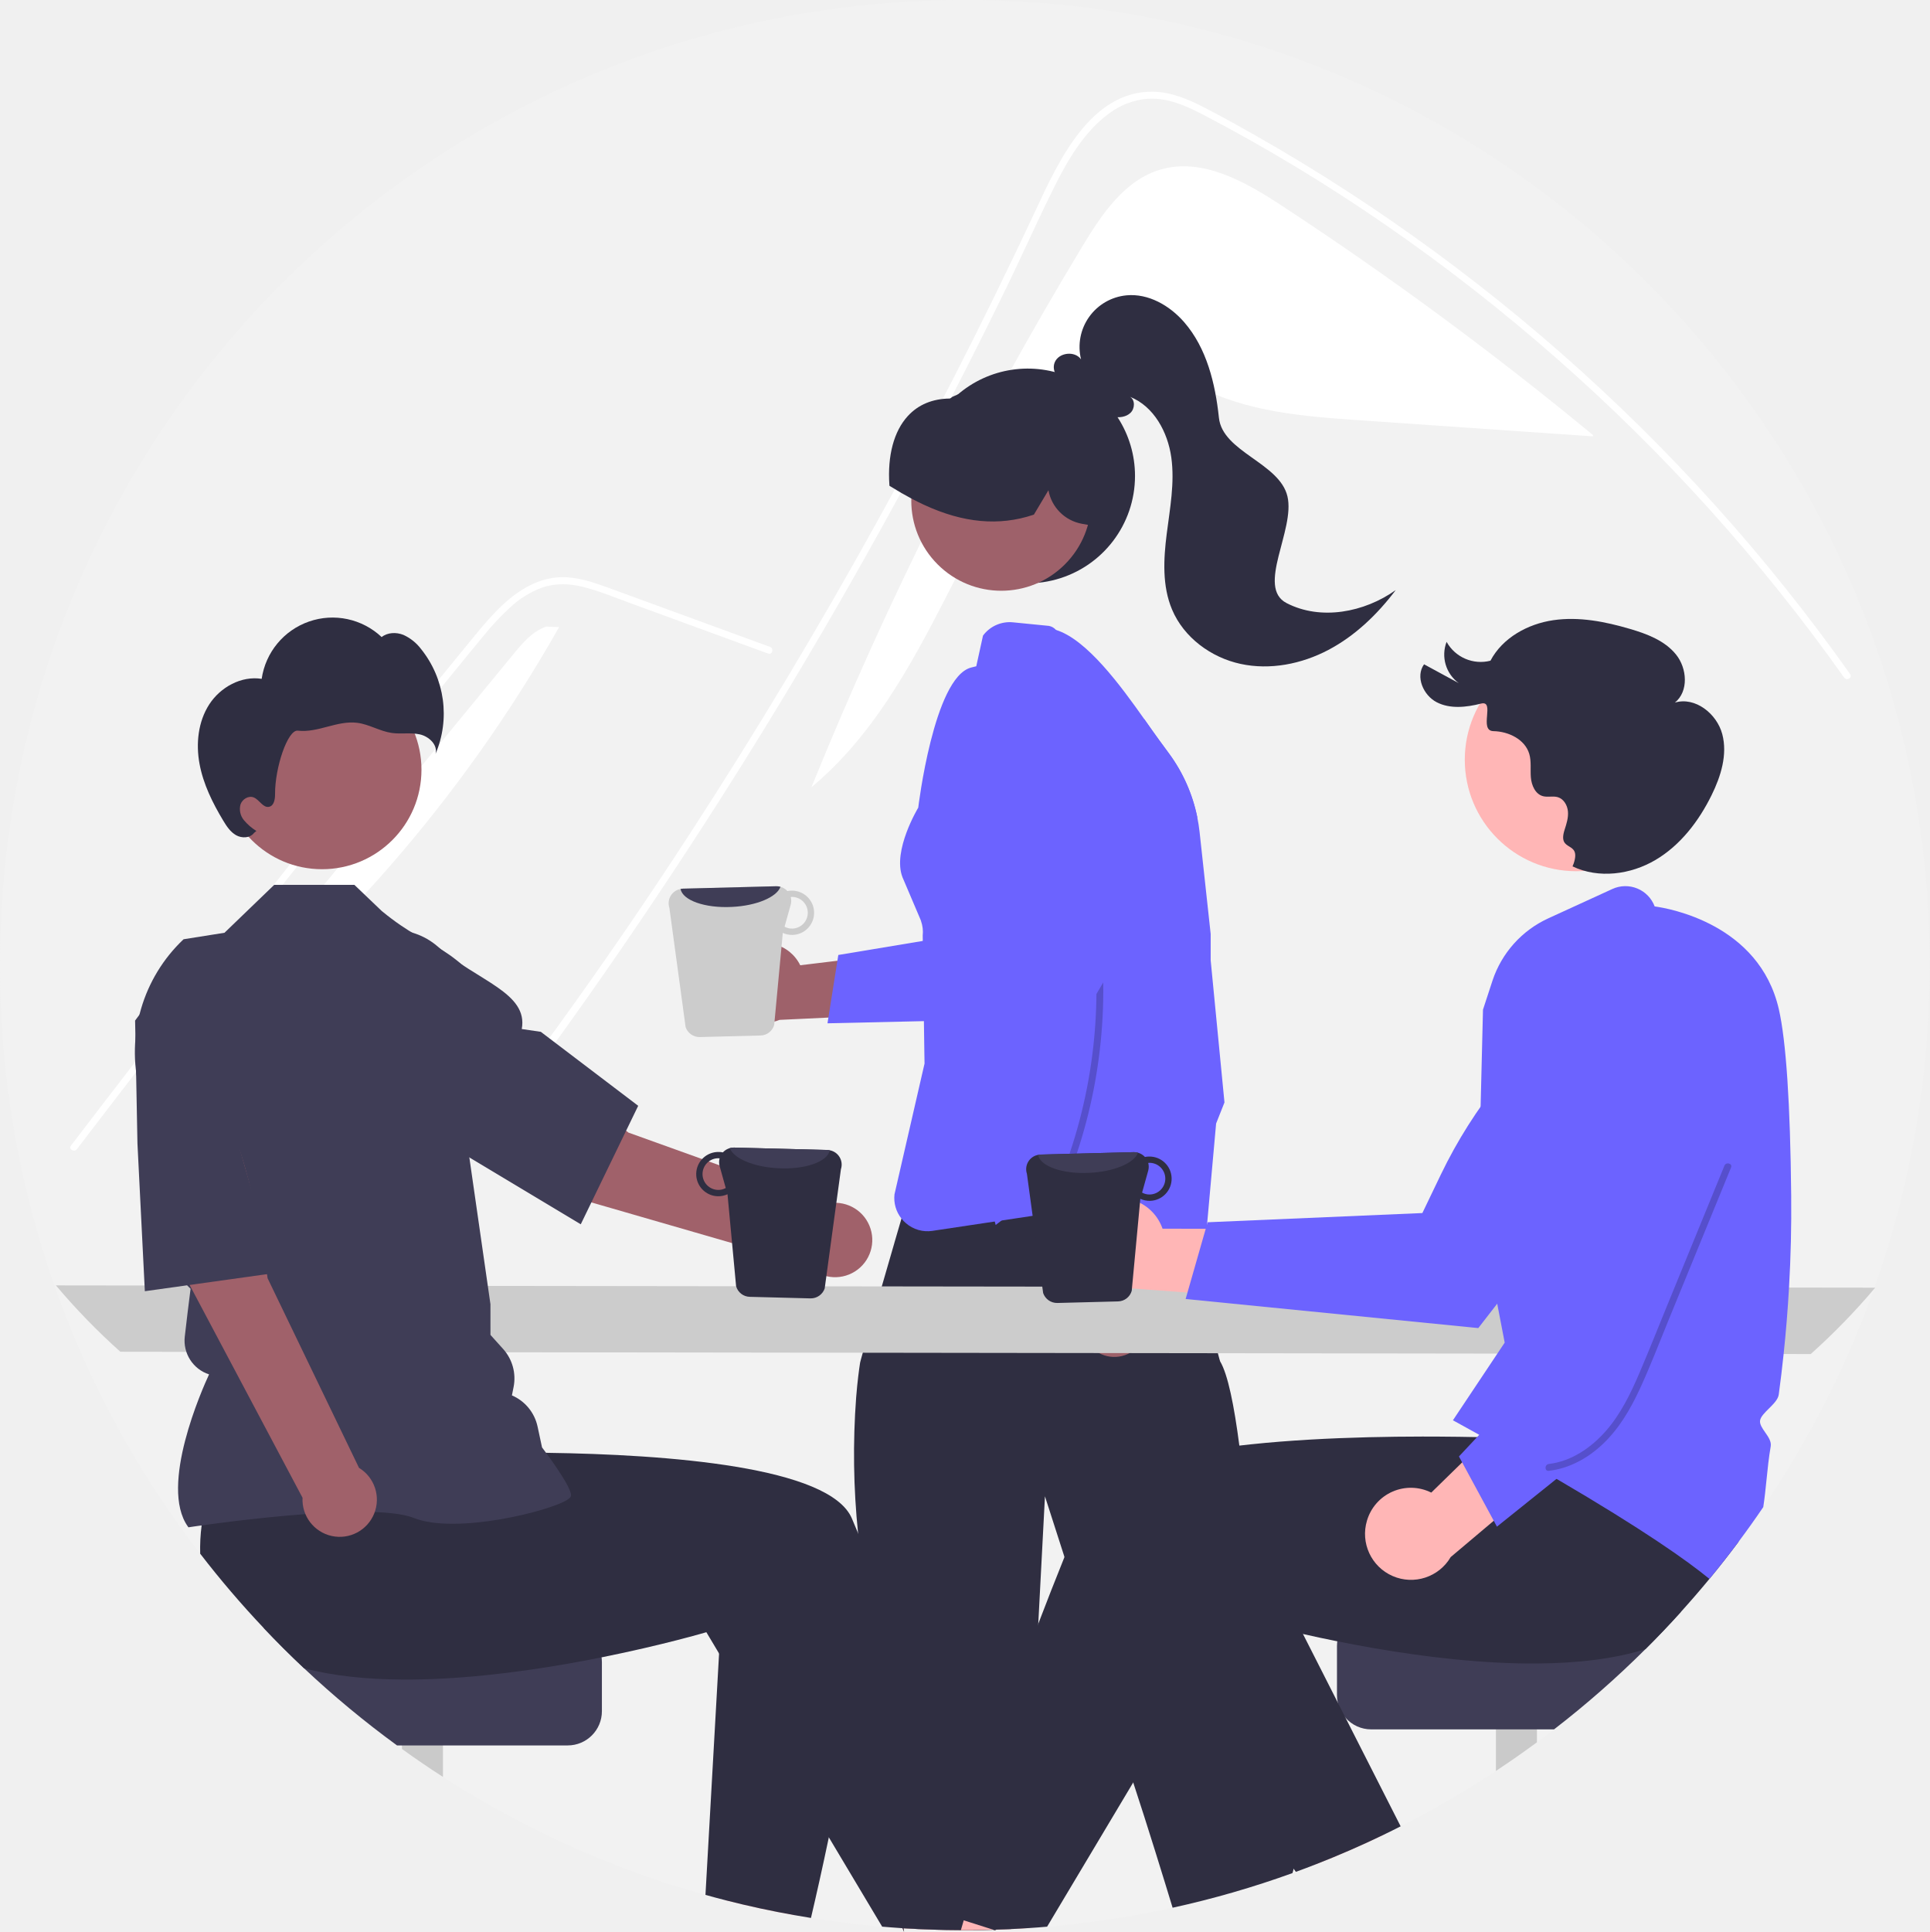
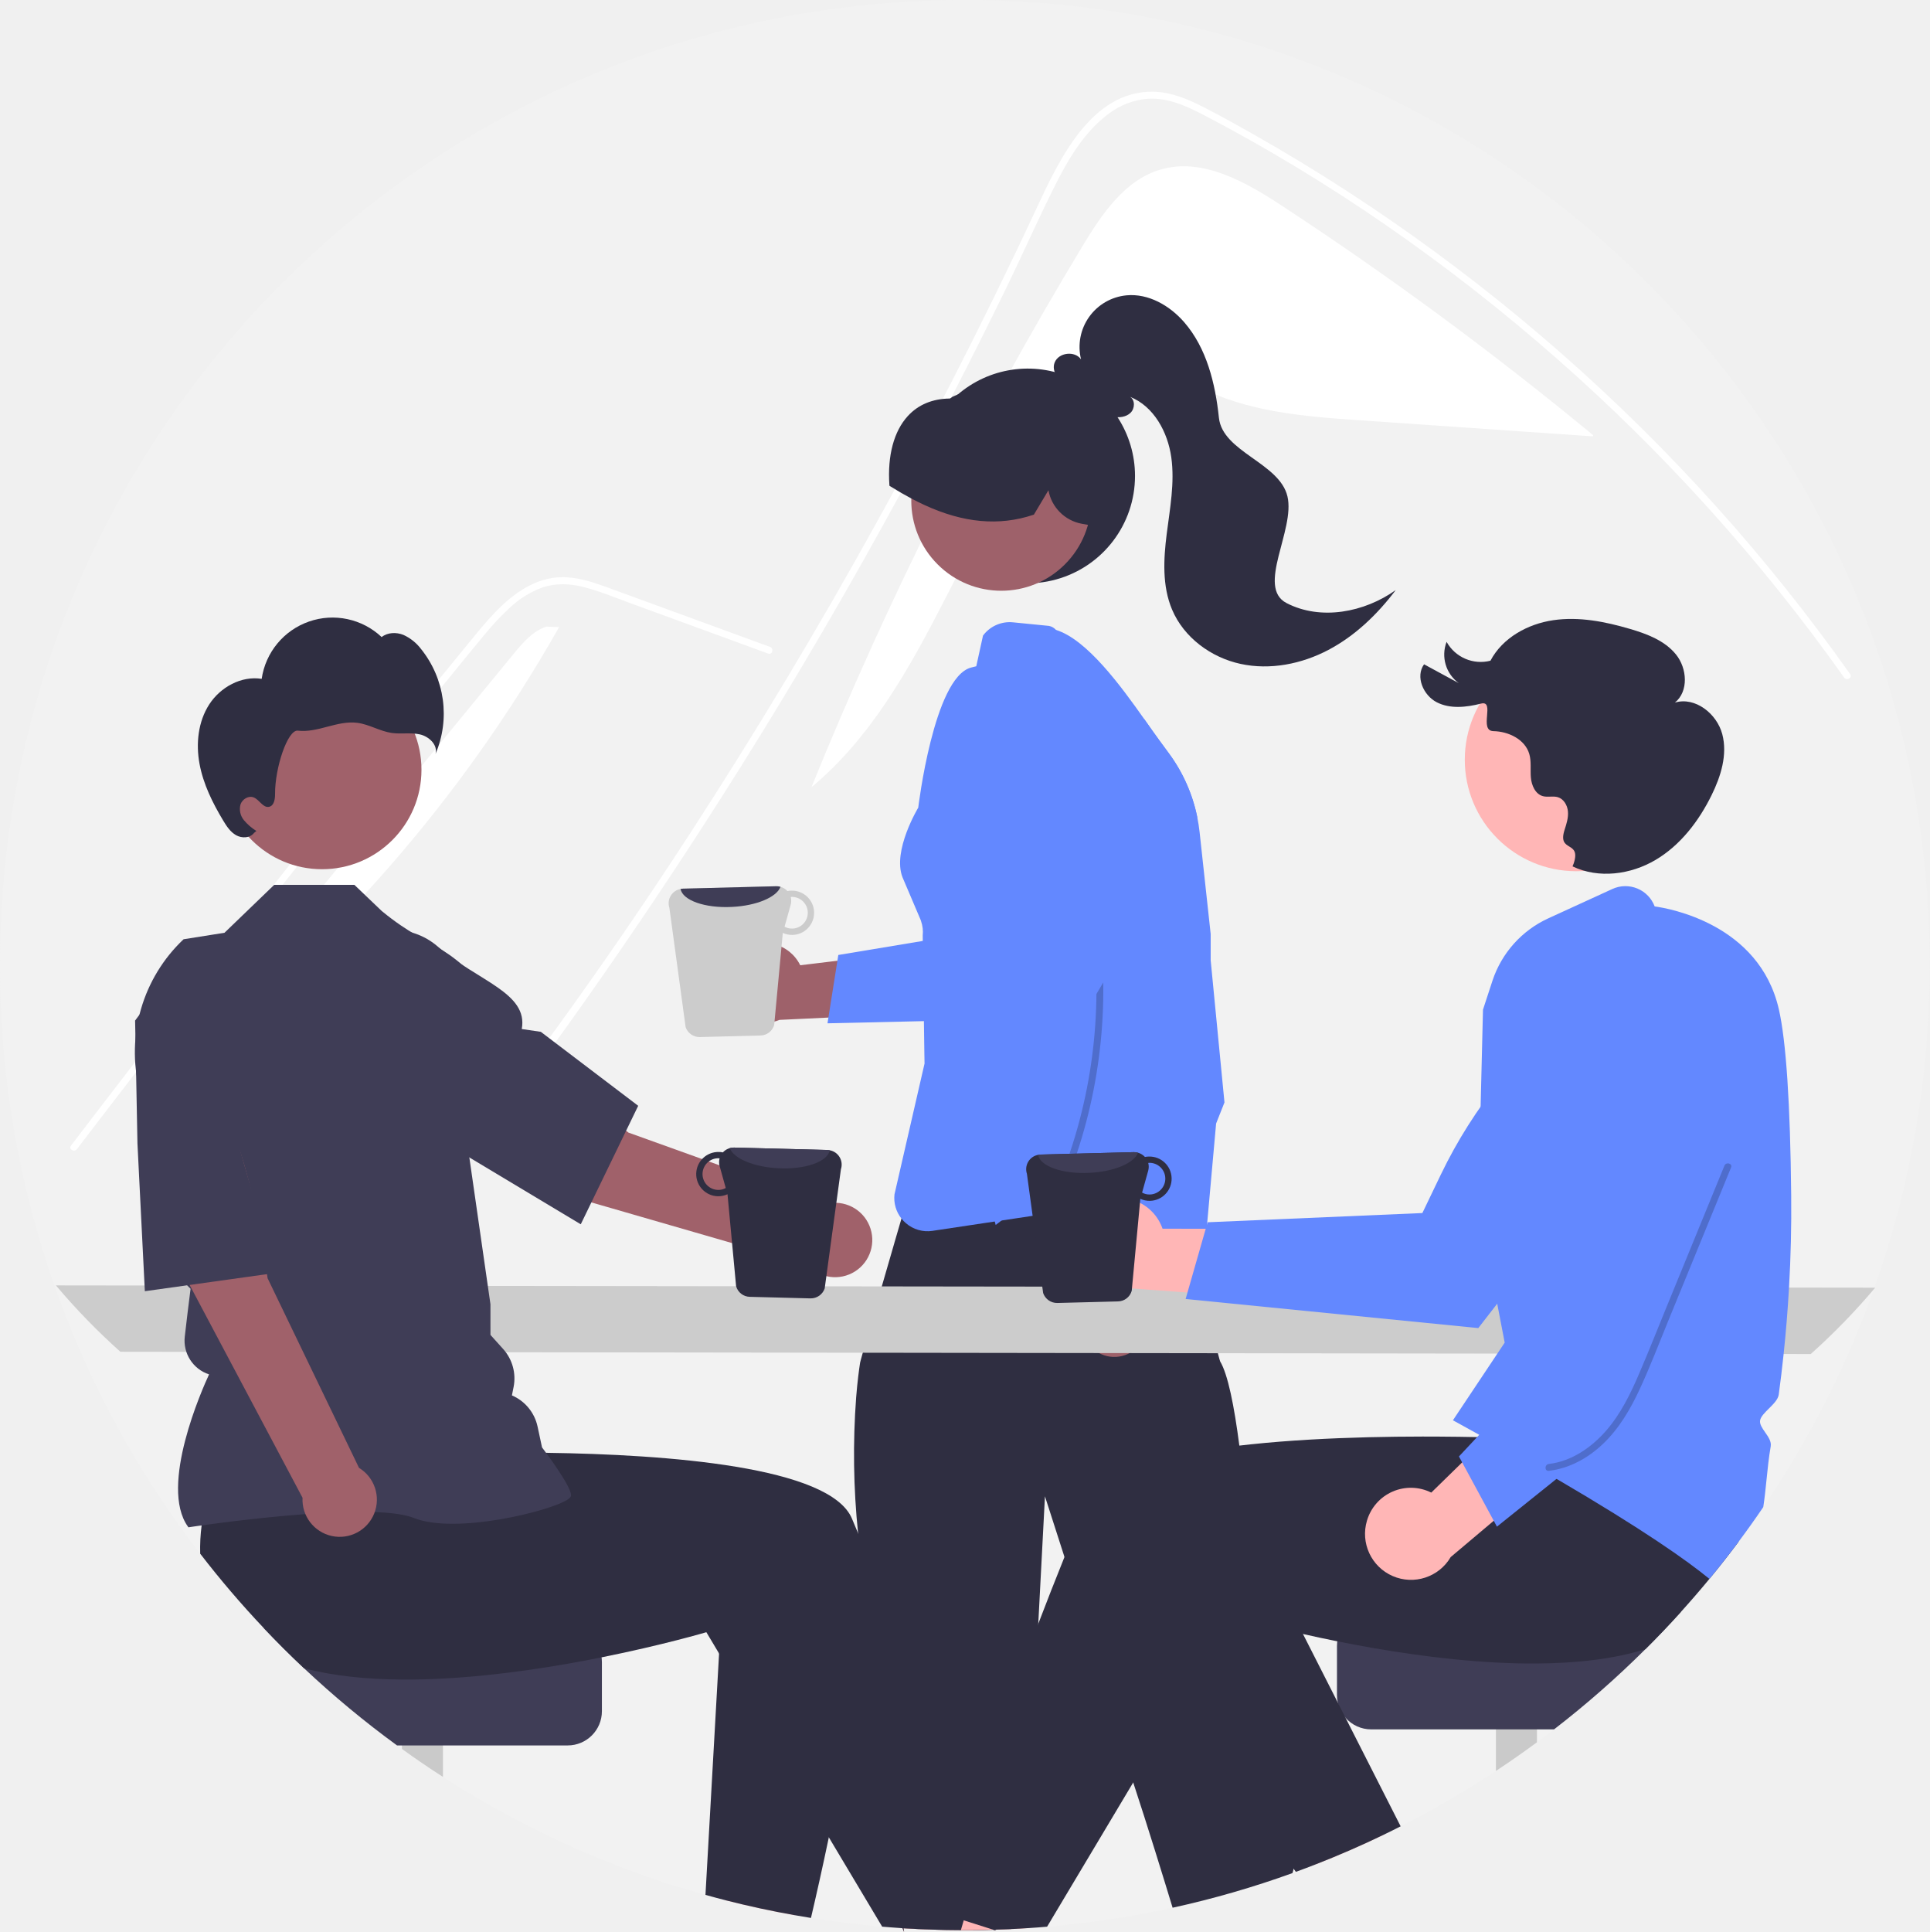
<svg xmlns="http://www.w3.org/2000/svg" data-name="Layer 1" width="842" height="842.8" viewBox="0 0 842 842.8">
  <path d="M1021,449.6a420.098,420.098,0,0,1-24.1,140.73c-.07.21-.14.4-.22.61v.01a419.102,419.102,0,0,1-48.3,95.08q-5.22,7.71-10.81,15.17-6.15,8.25-12.69,16.17-6.03,7.305-12.38,14.33-7.545,8.37-15.54,16.31a421.17,421.17,0,0,1-39.88,35q-3.69,2.865-7.46,5.63-8.775,6.48-17.9,12.5A417.418,417.418,0,0,1,790.15,825.3c-2.47,1.26-4.96,2.5-7.46,3.7q-14.505,7.005-29.6,12.89c-2.87,1.13-5.75,2.22-8.66,3.27-.49.19-.98.37-1.48.54a418.308,418.308,0,0,1-107.06,23.38q-3.81.345-7.63.58-4.05.285-8.11.46c-2.14.11-4.27.19-6.42.25-.44.02-.89.04-1.33.04q-4.335.135-8.7.17c-1.23.01-2.46.02-3.7.02-.58,0-1.16,0-1.74-.01q-12.585-.045-24.98-.82c-.17-.01-.34-.03-.51-.03-2.96-.2-5.91-.41-8.85-.67q-15.705-1.32-31.07-3.8-3.54-.555-7.06-1.2-15.285-2.7-30.17-6.51-4.425-1.125-8.8-2.35a418.627,418.627,0,0,1-114.54-51.46q-9.12-5.865-17.9-12.2c-.72-.5-1.43-1.02-2.14-1.54a422.135,422.135,0,0,1-40.59-33.67q-9.105-8.55-17.68-17.64A419.389,419.389,0,0,1,179,449.6c0-232.51,188.49-421,421-421S1021,217.09,1021,449.6Z" transform="translate(-179 -28.60001)" fill="#f2f2f2" />
  <path d="M651.36,135.928c8.429-13.941,18.418-28.827,34.061-33.379,18.115-5.272,36.724,5.201,52.509,15.535a1530.116,1530.116,0,0,1,136.171,100.329l-.048.541q-50.806-3.504-101.613-7.007c-24.472-1.688-49.784-3.608-71.411-15.185-8.206-4.393-16.206-10.261-25.505-10.67-11.553-.508-21.627,7.561-29.544,15.991-46.83,49.867-60.381,126.126-112.919,169.938A1667.327,1667.327,0,0,1,651.36,135.928Z" transform="translate(-179 -28.60001)" fill="#fff" />
  <path d="M363.505,558.892c5.179-6.539,7.295-8.071,12.403-14.67q62.39-80.692,117.283-166.835Q530.476,318.882,564.064,258.13q15.99-28.882,31.104-58.218Q606.896,177.166,618.1,154.148c2.136-4.383,4.212-8.786,6.277-13.199,4.867-10.378,9.643-20.806,14.771-31.044,5.844-11.668,12.957-23.9,23.688-31.739a32.319,32.319,0,0,1,16.837-6.479c8.736-.564,16.796,3.043,24.373,6.983,55.437,28.907,107.337,65.15,154.28,106.39A803.198,803.198,0,0,1,983.67,324.197c1.108,1.582,3.728.071,2.609-1.521q-6.605-9.34-13.471-18.479A805.459,805.459,0,0,0,842.276,167.418a810.7,810.7,0,0,0-75.659-55.548Q746.561,98.872,725.75,87.094c-6.993-3.96-14.016-7.869-21.159-11.537-7.003-3.597-14.439-6.831-22.439-6.952-27.225-.423-41.321,30.409-51.004,51.155q-4.564,9.794-9.239,19.527Q604.241,176.239,585.213,212.517q-11.743,22.398-24.001,44.535-38.147,68.933-81.09,135.076c-37.925,58.409-75.548,110.007-118.753,164.628C360.18,558.268,362.306,560.424,363.505,558.892Z" transform="translate(-179 -28.60001)" fill="#fff" />
  <path d="M514.185,313.716,473.623,298.88l-20.139-7.366c-6.559-2.399-13.102-5.13-19.883-6.848-5.995-1.519-12.086-1.767-17.996.229a41.477,41.477,0,0,0-14.037,8.701,113.91,113.91,0,0,0-11.513,12.295c-4.385,5.269-8.705,10.594-13.044,15.901q-26.863,32.853-53.376,65.991-26.512,33.138-52.669,66.557-26.221,33.501-52.081,67.282-3.168,4.138-6.33,8.281c-1.165,1.526-3.791.022-2.61-1.526q26.051-34.121,52.465-67.962,26.479-33.922,53.324-67.557,26.845-33.634,54.052-66.976,6.778-8.307,13.579-16.595c3.824-4.661,7.606-9.372,11.8-13.71,7.7-7.963,17.319-15,28.834-15.191,6.77-.112,13.322,2.036,19.612,4.312,6.781,2.453,13.546,4.952,20.318,7.429L504.777,307.066l10.211,3.735c1.812.663,1.029,3.585-.804,2.915Z" transform="translate(-179 -28.60001)" fill="#fff" />
  <path d="M403.096,313.864c3.993-4.86,8.31-9.949,14.282-11.923l5.576.22A632.461,632.461,0,0,1,254.498,494.745Q328.797,404.305,403.096,313.864Z" transform="translate(-179 -28.60001)" fill="#fff" />
  <path d="M674.243,236.212A46.82,46.82,0,1,1,593.713,203.738q.112-.112.225-.225c.375-.393.749-.787,1.142-1.161a.018.018,0,0,0,.019-.019c.487-.449.974-.899,1.48-1.33a46.807,46.807,0,0,1,77.664,35.208Z" transform="translate(-179 -28.60001)" fill="#2f2e41" />
  <circle cx="615.888" cy="247.045" r="39.26" transform="translate(-173.2978 479.2563) rotate(-45)" fill="#9e616a" />
  <path d="M643.94,209.29a44.272,44.272,0,0,0-46.23-8.96q-.345.135-.69.3c-.01,0-.01.01-.02.01-.75.31-1.51.63-2.24.98l-.45.22v.06c-.08.06-.17.13-.26.19a1.535,1.535,0,0,1-.65.36c-7.55.1-13.7,2.66-18.26,7.61-6.09,6.6-8.95,17.27-8.07,30.05l.02.39.34.22c3.22,2.01,6.27,3.78,9.21,5.33,1.74.93,3.43,1.78,5.11,2.56.2.09.4.19.6.28,17,7.85,32.55,9.27,47.49,4.3l.28-.09,6.35-10.64a18.136,18.136,0,0,0,14.6,14.63l2.64.47,3.87.68.16-.73C661.58,240.21,656.03,220.84,643.94,209.29Z" transform="translate(-179 -28.60001)" fill="#2f2e41" />
  <path d="M740.387,291.691c-13.36-6.896,3.822-31.923.37-46.556-3.453-14.633-28.317-19.339-29.901-34.291S705.546,180.472,695.68,169.127c-6.304-7.249-15.594-12.601-25.158-11.693a22.621,22.621,0,0,0-19.825,27.932c-2.723-3.858-9.77-3.022-11.515,1.367-1.551,3.902,1.875,8.628,5.907,8.973,5.276,6.515,11.317,13.43,19.582,14.744,2.663.423,5.655.113,7.6-1.754s2.096-5.601-.211-6.996c10.387,4.126,16.476,15.356,18.018,26.426,1.541,11.07-.591,22.27-1.996,33.357s-2.01,22.751,2.337,33.048c5.136,12.165,16.962,20.884,29.868,23.68s26.65.063,38.332-6.094C770.3,305.96,780.042,296.56,788,286.022,774.292,295.756,755.327,299.403,740.387,291.691Z" transform="translate(-179 -28.60001)" fill="#2f2e41" />
  <polygon points="409.593 428.003 382.475 613.181 530.504 602.024 486.197 419.853 409.593 428.003" fill="#ffb8b8" />
  <path d="M743.45,843.81a17.824,17.824,0,0,1-.5,1.89,414.801,414.801,0,0,1-52.3,15.11c-3.74-12.3-10.91-35.59-17.19-54.64-5.13-15.55-9.66-28.27-11.24-29.86-4.39-4.37,0-10.2,0-10.2l-18.75-58.29-8.52-26.48-2.92,55.63-4.24,80.58-.12,2.26s-5.84,17.49-2.92,20.41-2.92,14.59-2.92,14.59l-1.68,15.31c-2.14.11-4.27.19-6.42.25L613,870.6l-.6-.19q-4.335.135-8.7.17c-1.23.01-2.46.02-3.7.02-.58,0-1.16,0-1.74-.01q-12.585-.045-24.98-.82l-5.13-41.75-5.3-43.14s5.83-11.65,0-17.48c-3.51-3.51-1.75-8.61.22-12.11-1.22-5.41-2.89-13.73-5.14-26.05-.08-.41-.15-.83-.23-1.25q-1.065-5.865-1.91-11.5c-1-6.61-1.78-12.96-2.38-19.04a334.226,334.226,0,0,1-.84-59.27c.56-7.02,1.26-12.16,1.72-15.13.04-.28.47-1.85,1.17-4.33,1.1-3.97,2.91-10.27,4.94-17.32,1.08-3.74,2.22-7.69,3.35-11.62,1.97-6.81,3.93-13.56,5.51-19.02v-.03c1.39-4.79,2.5-8.57,3.08-10.55.28-.97.43-1.5.43-1.5s.31-.07.9-.2c1.83-.42,6.35-1.43,12.61-2.78,6.53-1.38,14.94-3.13,24.18-4.91,7.91-1.52,16.43-3.07,24.9-4.46,3.04-.49,6.08-.97,9.08-1.42,18.53-2.76,35.54-4.33,43.6-2.54a15.016,15.016,0,0,1,1.65.45,8.207,8.207,0,0,1,1.57.71c.25.15,2.67,9.59,5.76,21.89.03.12.06.25.09.37.93,3.72,1.92,7.68,2.93,11.73,1.03,4.13,2.07,8.34,3.09,12.44,3.03,12.18,5.83,23.45,7.27,28.97.55,2.14.91,3.41.99,3.55,3.38,5.63,6.14,19.43,8.38,36.74,2,15.45,3.59,33.7,4.82,51.43.61,8.77,1.13,17.42,1.57,25.54,1.49,27.32,2.09,48.65,2.09,48.65s2.23,17.78,6.66,26.17a12.757,12.757,0,0,0,2.07,2.97c2.95,2.95,3.29,5.51,2.9,7.33a6.057,6.057,0,0,1-1.04,2.38,3.943,3.943,0,0,1-.39.49,11.349,11.349,0,0,0,2.92,10.2C744.2,837.23,743.97,841.31,743.45,843.81Z" transform="translate(-179 -28.60001)" fill="#2f2e41" />
-   <path d="M694.96,397.21q-.255-1.89-.54-3.81c-.11-.82-.24-1.64-.36-2.45-1.27-8.18,4.02-15.18-2.83-20.84a14.54,14.54,0,0,1-3.83-4.78l-1.57-3.16-2.89-5.86-6.32-12.74-1.09-2.19a14.04,14.04,0,0,0-1.06-1.79,14.447,14.447,0,0,0-4.51-4.22l-15.7-9.36a14.488,14.488,0,0,1-5.62-6.09l-.39-.8c-1.73-3.55-4.83-12.04-8.5-15.73l-.01-.01a5.38,5.38,0,0,0-3.08-1.75L621.03,300.08a14.494,14.494,0,0,0-13.11,5.79l-.43,1.95-2.51,11.43-.14.03c-.74.17-1.48.34-2.21.55-16.21,4.43-22.97,61.1-22.97,61.1s-11.35,18.73-6.89,30.32l7.96,18.69a2.253,2.253,0,0,1,.14.44,14.39,14.39,0,0,1,.74,6.35l.01.73.02,1.61.06,4.13.19,13.7.24,17.15.21,14.61.07,3.89L569.3,549.6a14.351,14.351,0,0,0,3.03,10.57l.01.01a13.429,13.429,0,0,0,.92,1.06l.01.01c.31.32.63.61.96.9a14.382,14.382,0,0,0,11.66,3.39l1.75-.27h.01l25.4-3.81h.02l2.94-.44h.02l28.43-4.27h.02l4.87-.74c.39-.05.77-.1,1.16-.13l26.03-1.79a14.668,14.668,0,0,0,1.78-.23h.01a14.54,14.54,0,0,0,10.47-8.37,12.885,12.885,0,0,0,.89-2.67,15.044,15.044,0,0,0,.37-3.03l.29-24.52.99-79.24a14.264,14.264,0,0,1,2.18-7.47C697.13,422.8,696.72,410.46,694.96,397.21Z" transform="translate(-179 -28.60001)" fill="#6c63ff" />
+   <path d="M694.96,397.21q-.255-1.89-.54-3.81c-.11-.82-.24-1.64-.36-2.45-1.27-8.18,4.02-15.18-2.83-20.84a14.54,14.54,0,0,1-3.83-4.78l-1.57-3.16-2.89-5.86-6.32-12.74-1.09-2.19a14.04,14.04,0,0,0-1.06-1.79,14.447,14.447,0,0,0-4.51-4.22l-15.7-9.36a14.488,14.488,0,0,1-5.62-6.09l-.39-.8c-1.73-3.55-4.83-12.04-8.5-15.73l-.01-.01a5.38,5.38,0,0,0-3.08-1.75L621.03,300.08a14.494,14.494,0,0,0-13.11,5.79l-.43,1.95-2.51,11.43-.14.03c-.74.17-1.48.34-2.21.55-16.21,4.43-22.97,61.1-22.97,61.1s-11.35,18.73-6.89,30.32l7.96,18.69a2.253,2.253,0,0,1,.14.44,14.39,14.39,0,0,1,.74,6.35l.01.73.02,1.61.06,4.13.19,13.7.24,17.15.21,14.61.07,3.89L569.3,549.6a14.351,14.351,0,0,0,3.03,10.57l.01.01a13.429,13.429,0,0,0,.92,1.06l.01.01c.31.32.63.61.96.9a14.382,14.382,0,0,0,11.66,3.39l1.75-.27h.01l25.4-3.81h.02l2.94-.44h.02l28.43-4.27h.02l4.87-.74c.39-.05.77-.1,1.16-.13l26.03-1.79a14.668,14.668,0,0,0,1.78-.23h.01a14.54,14.54,0,0,0,10.47-8.37,12.885,12.885,0,0,0,.89-2.67,15.044,15.044,0,0,0,.37-3.03l.29-24.52.99-79.24a14.264,14.264,0,0,1,2.18-7.47C697.13,422.8,696.72,410.46,694.96,397.21Z" transform="translate(-179 -28.60001)" fill="#6388ff" />
  <path d="M651.317,608.843a14.049,14.049,0,0,1,13.786-16.553l16.24-47.209,15.834,20.551-17.849,41.68a14.125,14.125,0,0,1-28.011,1.531Z" transform="translate(-179 -28.60001)" fill="#9e616a" />
-   <path d="M713.28,509.52l-3.65,9.2-5.1,56.91a16.048,16.048,0,0,0-4.49,1.89,15.759,15.759,0,0,0-6.65,18.42l1.5,4.5-11.15-3.43-18.33-5.63L643.8,584.74,647.46,572.87a17.617,17.617,0,0,0-2.98-16.12,17.439,17.439,0,0,0-1.41-1.59l1.37-10.25.81-6.09-9.89,7.51-19.34,14.69h-.01l-2.56,1.95s-.14-.52-.4-1.51c-.49-1.91-1.41-5.57-2.59-10.67a648.089,648.089,0,0,1-12.89-77.09c-.6-5.84-1.12-11.82-1.54-17.89-.43-6.25-.75-12.59-.92-18.97-1.44-51.93,6.54-106.37,39.89-134.21a15.911,15.911,0,0,1,4.75.76c13.5,4.15,28.31,24.43,38.55,38.94,2.42,3.43,4.58,6.53,6.41,9.02l4.43,6.03a70.566,70.566,0,0,1,12.27,27.71q.645,3.18,1.01,6.44l4.84,44.52v11.47Z" transform="translate(-179 -28.60001)" fill="#6c63ff" />
+   <path d="M713.28,509.52l-3.65,9.2-5.1,56.91a16.048,16.048,0,0,0-4.49,1.89,15.759,15.759,0,0,0-6.65,18.42l1.5,4.5-11.15-3.43-18.33-5.63L643.8,584.74,647.46,572.87a17.617,17.617,0,0,0-2.98-16.12,17.439,17.439,0,0,0-1.41-1.59l1.37-10.25.81-6.09-9.89,7.51-19.34,14.69h-.01l-2.56,1.95s-.14-.52-.4-1.51c-.49-1.91-1.41-5.57-2.59-10.67a648.089,648.089,0,0,1-12.89-77.09c-.6-5.84-1.12-11.82-1.54-17.89-.43-6.25-.75-12.59-.92-18.97-1.44-51.93,6.54-106.37,39.89-134.21a15.911,15.911,0,0,1,4.75.76c13.5,4.15,28.31,24.43,38.55,38.94,2.42,3.43,4.58,6.53,6.41,9.02l4.43,6.03a70.566,70.566,0,0,1,12.27,27.71q.645,3.18,1.01,6.44l4.84,44.52v11.47Z" transform="translate(-179 -28.60001)" fill="#6388ff" />
  <path d="M203.39,589.327a289.005,289.005,0,0,0,28.12,28.95l737.58,1a289.004,289.004,0,0,0,28.12-28.95Z" transform="translate(-179 -28.60001)" fill="#ccc" />
  <path d="M603.7,870.58c-1.23.01-2.46.02-3.7.02-.58,0-1.16,0-1.74-.01q-12.585-.045-24.98-.82l.2,1.63-.71-1.66-15.85-36.9,11.23-4.82,20.6-8.85L595,840.66l5.98,20.58,1.78,6.1Z" transform="translate(-179 -28.60001)" fill="#ffb6b6" />
  <path d="M530.27,827.74l-4.48,36.33q-15.285-2.7-30.17-6.51V827.75Z" transform="translate(-179 -28.60001)" fill="#ffb6b6" />
  <path d="M372.28,760.78v42.97q-9.12-5.865-17.9-12.2V760.78Z" transform="translate(-179 -28.60001)" fill="#cacaca" />
  <path d="M441.63,753.62v21.47a14.924,14.924,0,0,1-14.91,14.92H352.24a422.135,422.135,0,0,1-40.59-33.67q-9.105-8.55-17.68-17.64H426.72a14.93,14.93,0,0,1,14.91,14.92Z" transform="translate(-179 -28.60001)" fill="#3f3d56" />
  <path d="M616.18,869.59l-2.45.78L613,870.6l-.6-.19q-4.335.135-8.7.17c-1.23.01-2.46.02-3.7.02-.58,0-1.16,0-1.74-.01q-12.585-.045-24.98-.82l.2,1.63-.71-1.66c-2.96-.2-5.91-.41-8.85-.67L540.65,830.1l-47.89-80.19-5.55-9.29s-18.93,5.6-45.72,10.97c-20.19,4.06-44.84,7.97-69.21,9.25-6.01.32-12,.48-17.9.43-15.25-.1-29.9-1.53-42.73-4.93q-9.105-8.55-17.68-17.64a421.224,421.224,0,0,1-27.62-32.33,78.015,78.015,0,0,1,.63-12.34c.09-.68.18-1.37.29-2.07L270,645.6l20.28-2.68,30.86-4.08,33.43-4.42,3.68,28.82s26.03-1.32,59.01-.88c52.97.72,123.85,6,133.45,28.66.9,2.13,1.8,4.28,2.7,6.43,18.64,44.65,35.76,92.22,47.39,126.02,2.22,6.44,4.23,12.37,6.02,17.69C612.73,858.73,616.18,869.59,616.18,869.59Z" transform="translate(-179 -28.60001)" fill="#2f2e41" />
  <path d="M559.48,716.57q-.735,6.36-1.55,12.67c-4.8,37.21-11.41,72.75-17.28,100.86-2.87,13.72-5.57,25.66-7.8,35.17q-3.54-.555-7.06-1.2-15.285-2.7-30.17-6.51-4.425-1.125-8.8-2.35l5.94-105.3,1.96-34.83,61.07,1.41Z" transform="translate(-179 -28.60001)" fill="#2f2e41" />
  <path d="M657.675,553.699A19.952,19.952,0,0,1,686.261,564.6l70.903.084-20.32,30.735-64.215-4.792a20.06,20.06,0,0,1-14.953-36.928Z" transform="translate(-179 -28.60001)" fill="#ffb6b6" />
-   <path d="M696.331,595.264,824.028,607.95l.337-.431c.644-.823,64.566-82.646,75.305-102.124a58.891,58.891,0,0,0,6.82-38.571l-.073-.324-.254-.215a29.885,29.885,0,0,0-37.369-.819,211.683,211.683,0,0,0-61.088,75.483l-8.08,16.821-93.71,4.02Z" transform="translate(-179 -28.60001)" fill="#6c63ff" />
+   <path d="M696.331,595.264,824.028,607.95l.337-.431c.644-.823,64.566-82.646,75.305-102.124a58.891,58.891,0,0,0,6.82-38.571l-.073-.324-.254-.215a29.885,29.885,0,0,0-37.369-.819,211.683,211.683,0,0,0-61.088,75.483l-8.08,16.821-93.71,4.02Z" transform="translate(-179 -28.60001)" fill="#6388ff" />
  <path d="M647.08,825.84l-18.82,43.82q-4.05.285-8.11.46c-2.14.11-4.27.19-6.42.25L613,870.6l-.6-.19q-4.335.135-8.7.17c-1.23.01-2.46.02-3.7.02-.58,0-1.16,0-1.74-.01l1.25-4.28,1.47-5.07,5.84-20.08,8.43-28.99,12.54,5.38Z" transform="translate(-179 -28.60001)" fill="#ffb6b6" />
  <path d="M782.69,829q-14.505,7.005-29.6,12.89l-9.84-16.55,31.72-13.93Z" transform="translate(-179 -28.60001)" fill="#ffb6b6" />
  <path d="M849.62,753.78v34.86q-8.775,6.48-17.9,12.5V753.78Z" transform="translate(-179 -28.60001)" fill="#cacaca" />
  <path d="M912.5,731.7q-7.545,8.37-15.54,16.31a421.17,421.17,0,0,1-39.88,35h-79.8a14.879,14.879,0,0,1-11.19-5.07l-.01-.03a14.727,14.727,0,0,1-3.36-6.6l-.01-.02a15.302,15.302,0,0,1-.34-3.2V746.62a14.93,14.93,0,0,1,14.91-14.92Z" transform="translate(-179 -28.60001)" fill="#3f3d56" />
  <path d="M945.38,647.9l-8.65,37.06a77.902,77.902,0,0,1,.84,16.24q-6.15,8.25-12.69,16.17-6.03,7.305-12.38,14.33-7.545,8.37-15.54,16.31c-13.88,4.36-30.24,6.14-47.34,6.26-5.9.05-11.89-.11-17.9-.43-24.37-1.28-49.02-5.19-69.21-9.25-5.34-1.06-10.36-2.14-14.98-3.19-8.75-1.97-16.07-3.81-21.37-5.21-5.97-1.56-9.37-2.57-9.37-2.57l-22.71,38.03-20.62,34.52-37.57,62.91q-3.81.345-7.63.58-4.05.285-8.11.46c-2.14.11-4.27.19-6.42.25L613,870.6l-.6-.19-9.64-3.07-3.25-1.03-11.69-3.72s2.61-8.22,7.18-21.93c1.68-5.03,3.62-10.81,5.8-17.19,7.87-23.06,18.78-54.03,31.23-86.5,3.69-9.64,7.51-19.42,11.44-29.15,3.22-7.99,6.5-15.95,9.82-23.8,5.77-13.61,33.65-20.95,66.48-24.8,1.67-.19,3.35-.38,5.04-.56,16.73-1.76,34.48-2.67,51.08-3.09,8.31-.21,16.33-.29,23.79-.3q3.615,0,7.03.02h.01c6.15.03,11.81.12,16.79.22.97.02,1.91.05,2.83.07h.01c.62.01,1.23.03,1.83.04,10.89.28,17.57.62,17.57.62l2.59-20.32.53-4.1.5-3.9v-.01l.06-.49.41-.01,7.2-.14,60.52-1.18,33.06-.65Z" transform="translate(-179 -28.60001)" fill="#2f2e41" />
  <path d="M790.15,825.3c-2.47,1.26-4.96,2.5-7.46,3.7q-14.505,7.005-29.6,12.89c-2.87,1.13-5.75,2.22-8.66,3.27-.32-.45-.65-.9-.98-1.35-13.88-19.05-31.52-44.19-49.37-72.16-7.47-11.7-14.98-23.9-22.27-36.36l52.78-24.64,5.92-2.76,17.02,33.51,15.18,29.89,3.38,6.65Z" transform="translate(-179 -28.60001)" fill="#2f2e41" />
  <circle cx="687.762" cy="331.426" r="48.625" fill="#ffb6b6" />
  <path d="M865.153,406.54c11.369,5.455,25.362,3.607,36.216-2.811s18.842-16.884,24.424-28.191c4.088-8.281,7.058-17.764,4.691-26.69s-11.812-16.406-20.66-13.762c6.062-4.881,5.355-14.947.457-20.995s-12.627-8.956-20.095-11.148c-10.838-3.181-22.226-5.426-33.404-3.799s-22.182,7.679-27.442,17.675a17.039,17.039,0,0,1-19.144-8.221,15.437,15.437,0,0,0,5.307,18.009l-15.138-8.213c-3.859,5.349-.352,13.508,5.506,16.538s12.94,2.222,19.334.603-1.15,11.884,5.445,12.014,13.728,3.581,15.616,9.901c.989,3.31.413,6.865.704,10.307s1.941,7.261,5.277,8.158c2.108.567,4.414-.184,6.504.445,2.591.78,4.171,3.552,4.399,6.248s-.618,5.355-1.452,7.929c-3.3,10.172,7.29,4.47,3.99,14.642Z" transform="translate(-179 -28.60001)" fill="#2f2e41" />
-   <path d="M960.56,550.17c-.4-40.16-2.22-67.53-5.4-81.36-8.54-37.18-47.99-43.96-54.17-44.8a13.645,13.645,0,0,0-18.45-7.61l-28.03,12.84a45.664,45.664,0,0,0-24.27,27.1l-4.16,12.7-2.09,85.23,6.9,35.85.01.02,4.65,24.15-3.2,4.8-18.27,27.4-.31.48-.01.01-.8,1.19c1.11.61,2.21,1.21,3.29,1.81q4.2,2.31,8.19,4.53c.64.36,1.27.71,1.9,1.07h.01c.4.22.8.44,1.19.66Q842.51,664.61,854.79,671.75c1.14.66,2.27,1.32,3.38,1.97,37.8,22.11,56.96,35.65,66.71,43.65q6.54-7.92,12.69-16.17,5.58-7.455,10.81-15.17c.61-4.02,1.02-8.04,1.42-11.98.48-4.74.98-9.65,1.82-14.48.37-2.14-1.05-4.17-2.42-6.13-1.27-1.83-2.47-3.55-2.22-5.17.26-1.67,2.1-3.49,3.89-5.26,1.95-1.94,3.97-3.94,4.26-6.05q1.2-8.82,2.13-17.7,1.53-14.445,2.35-28.98Q960.765,570.21,960.56,550.17Z" transform="translate(-179 -28.60001)" fill="#6c63ff" />
+   <path d="M960.56,550.17c-.4-40.16-2.22-67.53-5.4-81.36-8.54-37.18-47.99-43.96-54.17-44.8a13.645,13.645,0,0,0-18.45-7.61l-28.03,12.84a45.664,45.664,0,0,0-24.27,27.1l-4.16,12.7-2.09,85.23,6.9,35.85.01.02,4.65,24.15-3.2,4.8-18.27,27.4-.31.48-.01.01-.8,1.19c1.11.61,2.21,1.21,3.29,1.81q4.2,2.31,8.19,4.53c.64.36,1.27.71,1.9,1.07h.01c.4.22.8.44,1.19.66Q842.51,664.61,854.79,671.75c1.14.66,2.27,1.32,3.38,1.97,37.8,22.11,56.96,35.65,66.71,43.65q6.54-7.92,12.69-16.17,5.58-7.455,10.81-15.17c.61-4.02,1.02-8.04,1.42-11.98.48-4.74.98-9.65,1.82-14.48.37-2.14-1.05-4.17-2.42-6.13-1.27-1.83-2.47-3.55-2.22-5.17.26-1.67,2.1-3.49,3.89-5.26,1.95-1.94,3.97-3.94,4.26-6.05q1.2-8.82,2.13-17.7,1.53-14.445,2.35-28.98Q960.765,570.21,960.56,550.17Z" transform="translate(-179 -28.60001)" fill="#6388ff" />
  <path d="M775.462,691.93a19.952,19.952,0,0,1,28.05-12.213L854.227,630.166l6.987,36.176-49.231,41.508a20.06,20.06,0,0,1-36.522-15.92Z" transform="translate(-179 -28.60001)" fill="#ffb6b6" />
-   <path d="M832.163,694.578l100.109-80.286-.061-.543c-.116-1.039-11.699-104.222-17.654-125.652a58.89,58.89,0,0,0-22.116-32.328l-.279-.18-.332.024a29.885,29.885,0,0,0-27.271,25.561,211.683,211.683,0,0,0,9.171,96.671l5.997,17.671-64.138,68.441Z" transform="translate(-179 -28.60001)" fill="#6c63ff" />
+   <path d="M832.163,694.578l100.109-80.286-.061-.543c-.116-1.039-11.699-104.222-17.654-125.652a58.89,58.89,0,0,0-22.116-32.328l-.279-.18-.332.024a29.885,29.885,0,0,0-27.271,25.561,211.683,211.683,0,0,0,9.171,96.671l5.997,17.671-64.138,68.441Z" transform="translate(-179 -28.60001)" fill="#6388ff" />
  <circle cx="140.514" cy="335.79" r="43.388" fill="#a0616a" />
  <path d="M261.221,694.864l-.237-.332c-12.639-17.695,6.37-60.216,9.237-66.38h0a15.475,15.475,0,0,1-10.592-16.527l1.236-10.506,1.288-10.305-9.229-9.229-.026-.23-5.311-46.474-7.723-30.868A67.768,67.768,0,0,1,259.099,438.337l17.851-2.834L298.644,414.6h34.984l11.995,11.461c23.583,19.331,29.182,10.933,55.775,47.324l-19.041,50.165L393,597.537l.006,13.39,5.543,6.16a19.17,19.17,0,0,1,4.547,16.582l-.729,3.645h0a19.17,19.17,0,0,1,11.193,13.603l1.947,9.085c1.666,2.198,12.66,16.857,12.66,20.865,0,.602-.444,1.183-1.397,1.828-7.492,5.073-48.904,15.417-67.233,8.082-19.523-7.806-97.132,3.904-97.914,4.024Z" transform="translate(-179 -28.60001)" fill="#3f3d56" />
  <path d="M239.178,518.859l36.076-7.062c13.342,19.925,20.505,74.407,20.505,74.407l39.886,82.719a16.23,16.23,0,1,1-24.636,13.049l-52.022-98.007Z" transform="translate(-179 -28.60001)" fill="#a0616a" />
  <path d="M238.976,527.419l-1.026-53.62,16.977-22.713a29.845,29.845,0,0,1,29.379-11.371h0A29.775,29.775,0,0,1,308.125,472.659c-2.882,22.705-9.424,51.118-24.225,57.547l-.15.065,15.34,53.649-56.888,7.947Z" transform="translate(-179 -28.60001)" fill="#3f3d56" />
  <path d="M453.239,522.681s-43.295-33.841-66.776-38.702l-20.783,30.323,56.207,34.445,109.431,31.641a16.231,16.231,0,1,0,8.347-26.661Z" transform="translate(-179 -28.60001)" fill="#a0616a" />
  <path d="M377.069,529.481l-45.119-28.99-9.421-26.746a29.845,29.845,0,0,1,6.904-30.737h0a29.775,29.775,0,0,1,40.626-1.453c17.26,15.03,39.503,20.068,36.606,35.943l8.31,1.214,42.493,32.272-25.059,51.686Z" transform="translate(-179 -28.60001)" fill="#3f3d56" />
  <path d="M270.3,335.881c4.872-7.537,14.015-12.561,22.878-11.149a31.242,31.242,0,0,1,52.347-18.222c2.61-2.076,6.403-2.186,9.5-.951a20.032,20.032,0,0,1,7.718,6.195,44.957,44.957,0,0,1,6.291,45.736c1.083-3.938-2.863-7.642-6.851-8.526-3.987-.884-8.169-.048-12.213-.623-5.182-.737-9.841-3.744-15.031-4.42-4.362-.569-8.749.55-13.003,1.671-4.254,1.121-8.629,2.264-12.998,1.745-4.369-.519-9.996,16.037-9.92,27.698.014,2.21-.441,5.047-2.6,5.516-2.659.577-4.201-3.093-6.732-4.093-2.255-.891-4.959.76-5.744,3.055a7.635,7.635,0,0,0,1.458,6.837,22.562,22.562,0,0,0,5.47,4.745l-1.043.867c-1.734,2.291-5.331,2.39-7.831.973-2.499-1.417-4.142-3.939-5.622-6.402-4.624-7.691-8.681-15.887-10.313-24.712S265.428,343.419,270.3,335.881Z" transform="translate(-179 -28.60001)" fill="#2f2e41" />
  <path d="M651.335,408.797a220.462,220.462,0,0,1,6.042,56.014,223.7,223.7,0,0,1-8.207,55.75A217.798,217.798,0,0,1,638.363,550.579c-.78,1.748,1.805,3.276,2.59,1.514a223.545,223.545,0,0,0,16.453-54.936,227.007,227.007,0,0,0,2.079-57.335,222.954,222.954,0,0,0-5.257-31.822c-.452-1.876-3.346-1.082-2.893.798Z" transform="translate(-179 -28.60001)" opacity="0.2" />
  <path d="M931.428,537.102,906.35,598.32c-4.036,9.852-7.952,19.765-12.153,29.549-3.782,8.809-8.095,17.657-14.46,24.919-6.425,7.33-15.068,13.28-24.941,14.443-1.894.223-1.917,3.226,0,3,9.019-1.062,17.103-5.546,23.631-11.747,7.06-6.705,12.035-15.246,16.096-24.012,4.527-9.769,8.376-19.871,12.457-29.832l12.822-31.299,14.519-35.442c.731-1.785-2.17-2.563-2.893-.798Z" transform="translate(-179 -28.60001)" opacity="0.2" />
  <path d="M634.16,592.668a6.416,6.416,0,0,0,6.183,4.331l26.492-.682a6.329,6.329,0,0,0,5.981-4.657l3.749-40.087a9.794,9.794,0,0,0,4.238.871,9.661,9.661,0,1,0-.485-19.317,8.184,8.184,0,0,0-1.736.181,6.548,6.548,0,0,0-4.874-2.103l-40.751,1.052a5.852,5.852,0,0,0-1.005.125,6.365,6.365,0,0,0-4.873,8.265Zm43.173-43.817,2.668-9.553a6.506,6.506,0,0,0,.02-3.375c.129-0.0.244-.062.373-.062a6.91,6.91,0,0,1,.324,13.817A6.505,6.505,0,0,1,677.333,548.851Z" transform="translate(-179 -28.60001)" fill="#2f2e41" />
  <path d="M631.952,532.382c.868,4.964,10.629,8.454,22.366,7.847,10.793-.497,19.617-4.287,21.234-8.779a6.025,6.025,0,0,0-1.844-.246l-40.751,1.052A5.852,5.852,0,0,0,631.952,532.382Z" transform="translate(-179 -28.60001)" fill="#3f3d56" />
  <path d="M545.922,538.646a6.365,6.365,0,0,0-4.873-8.265,5.852,5.852,0,0,0-1.005-.125l-40.751-1.052a6.548,6.548,0,0,0-4.874,2.103,8.184,8.184,0,0,0-1.736-.181,9.661,9.661,0,0,0-.485,19.317,9.794,9.794,0,0,0,4.238-.871l3.749,40.087a6.329,6.329,0,0,0,5.981,4.657l26.492.682a6.416,6.416,0,0,0,6.183-4.331ZM492.282,547.679a6.91,6.91,0,0,1,.324-13.817c.129 0.0.244.062.373.062a6.506,6.506,0,0,0,.02,3.375l2.668,9.553A6.505,6.505,0,0,1,492.282,547.679Z" transform="translate(-179 -28.60001)" fill="#2f2e41" />
  <path d="M541.048,530.382c-.868,4.964-10.629,8.454-22.366,7.847-10.793-.497-19.617-4.287-21.234-8.779a6.025,6.025,0,0,1,1.844-.246l40.751,1.052A5.852,5.852,0,0,1,541.048,530.382Z" transform="translate(-179 -28.60001)" fill="#3f3d56" />
  <path d="M502.429,443.301a17.294,17.294,0,0,1,25.742,6.374l61.014-7.381-14.253,28.58-55.755,2.628a17.388,17.388,0,0,1-16.748-30.201Z" transform="translate(-179 -28.60001)" fill="#9e616a" />
-   <path d="M701.41,385.09c-1.8,3.53-3.99,7.64-6.45,12.12-8.64,15.79-20.51,36.17-29.65,51.68-7.81,13.23-13.64,22.93-13.8,23.2l-.25.4-53.69,1.21-11.52.26-3.92.09-42.07.95.4-2.5,3.93-24.78.4-2.53,36.85-6.12,13.47-2.23,29.88-4.96,5.19-15.32a183.457,183.457,0,0,1,44.62-71.37c.59-.57,1.19-1.11,1.82-1.62.55-.44,1.11-.86,1.68-1.24,2.42,3.43,4.58,6.53,6.41,9.02l4.43,6.03A70.566,70.566,0,0,1,701.41,385.09Z" transform="translate(-179 -28.60001)" fill="#6c63ff" />
+   <path d="M701.41,385.09c-1.8,3.53-3.99,7.64-6.45,12.12-8.64,15.79-20.51,36.17-29.65,51.68-7.81,13.23-13.64,22.93-13.8,23.2l-.25.4-53.69,1.21-11.52.26-3.92.09-42.07.95.4-2.5,3.93-24.78.4-2.53,36.85-6.12,13.47-2.23,29.88-4.96,5.19-15.32a183.457,183.457,0,0,1,44.62-71.37c.59-.57,1.19-1.11,1.82-1.62.55-.44,1.11-.86,1.68-1.24,2.42,3.43,4.58,6.53,6.41,9.02l4.43,6.03A70.566,70.566,0,0,1,701.41,385.09Z" transform="translate(-179 -28.60001)" fill="#6388ff" />
  <path d="M478.16,476.668a6.416,6.416,0,0,0,6.183,4.331l26.492-.682a6.329,6.329,0,0,0,5.981-4.657l3.749-40.087a9.794,9.794,0,0,0,4.238.871,9.661,9.661,0,0,0-.485-19.317,8.184,8.184,0,0,0-1.736.181,6.548,6.548,0,0,0-4.874-2.103l-40.751,1.052a5.852,5.852,0,0,0-1.005.125,6.365,6.365,0,0,0-4.873,8.265Zm43.173-43.817,2.668-9.553a6.506,6.506,0,0,0,.02-3.375c.129-0.0.244-.062.373-.062a6.91,6.91,0,0,1,.324,13.817A6.505,6.505,0,0,1,521.333,432.851Z" transform="translate(-179 -28.60001)" fill="#ccc" />
  <path d="M475.952,416.382c.868,4.964,10.629,8.454,22.366,7.847,10.793-.497,19.617-4.287,21.234-8.779a6.025,6.025,0,0,0-1.844-.246l-40.751,1.052A5.852,5.852,0,0,0,475.952,416.382Z" transform="translate(-179 -28.60001)" fill="#3f3d56" />
</svg>
